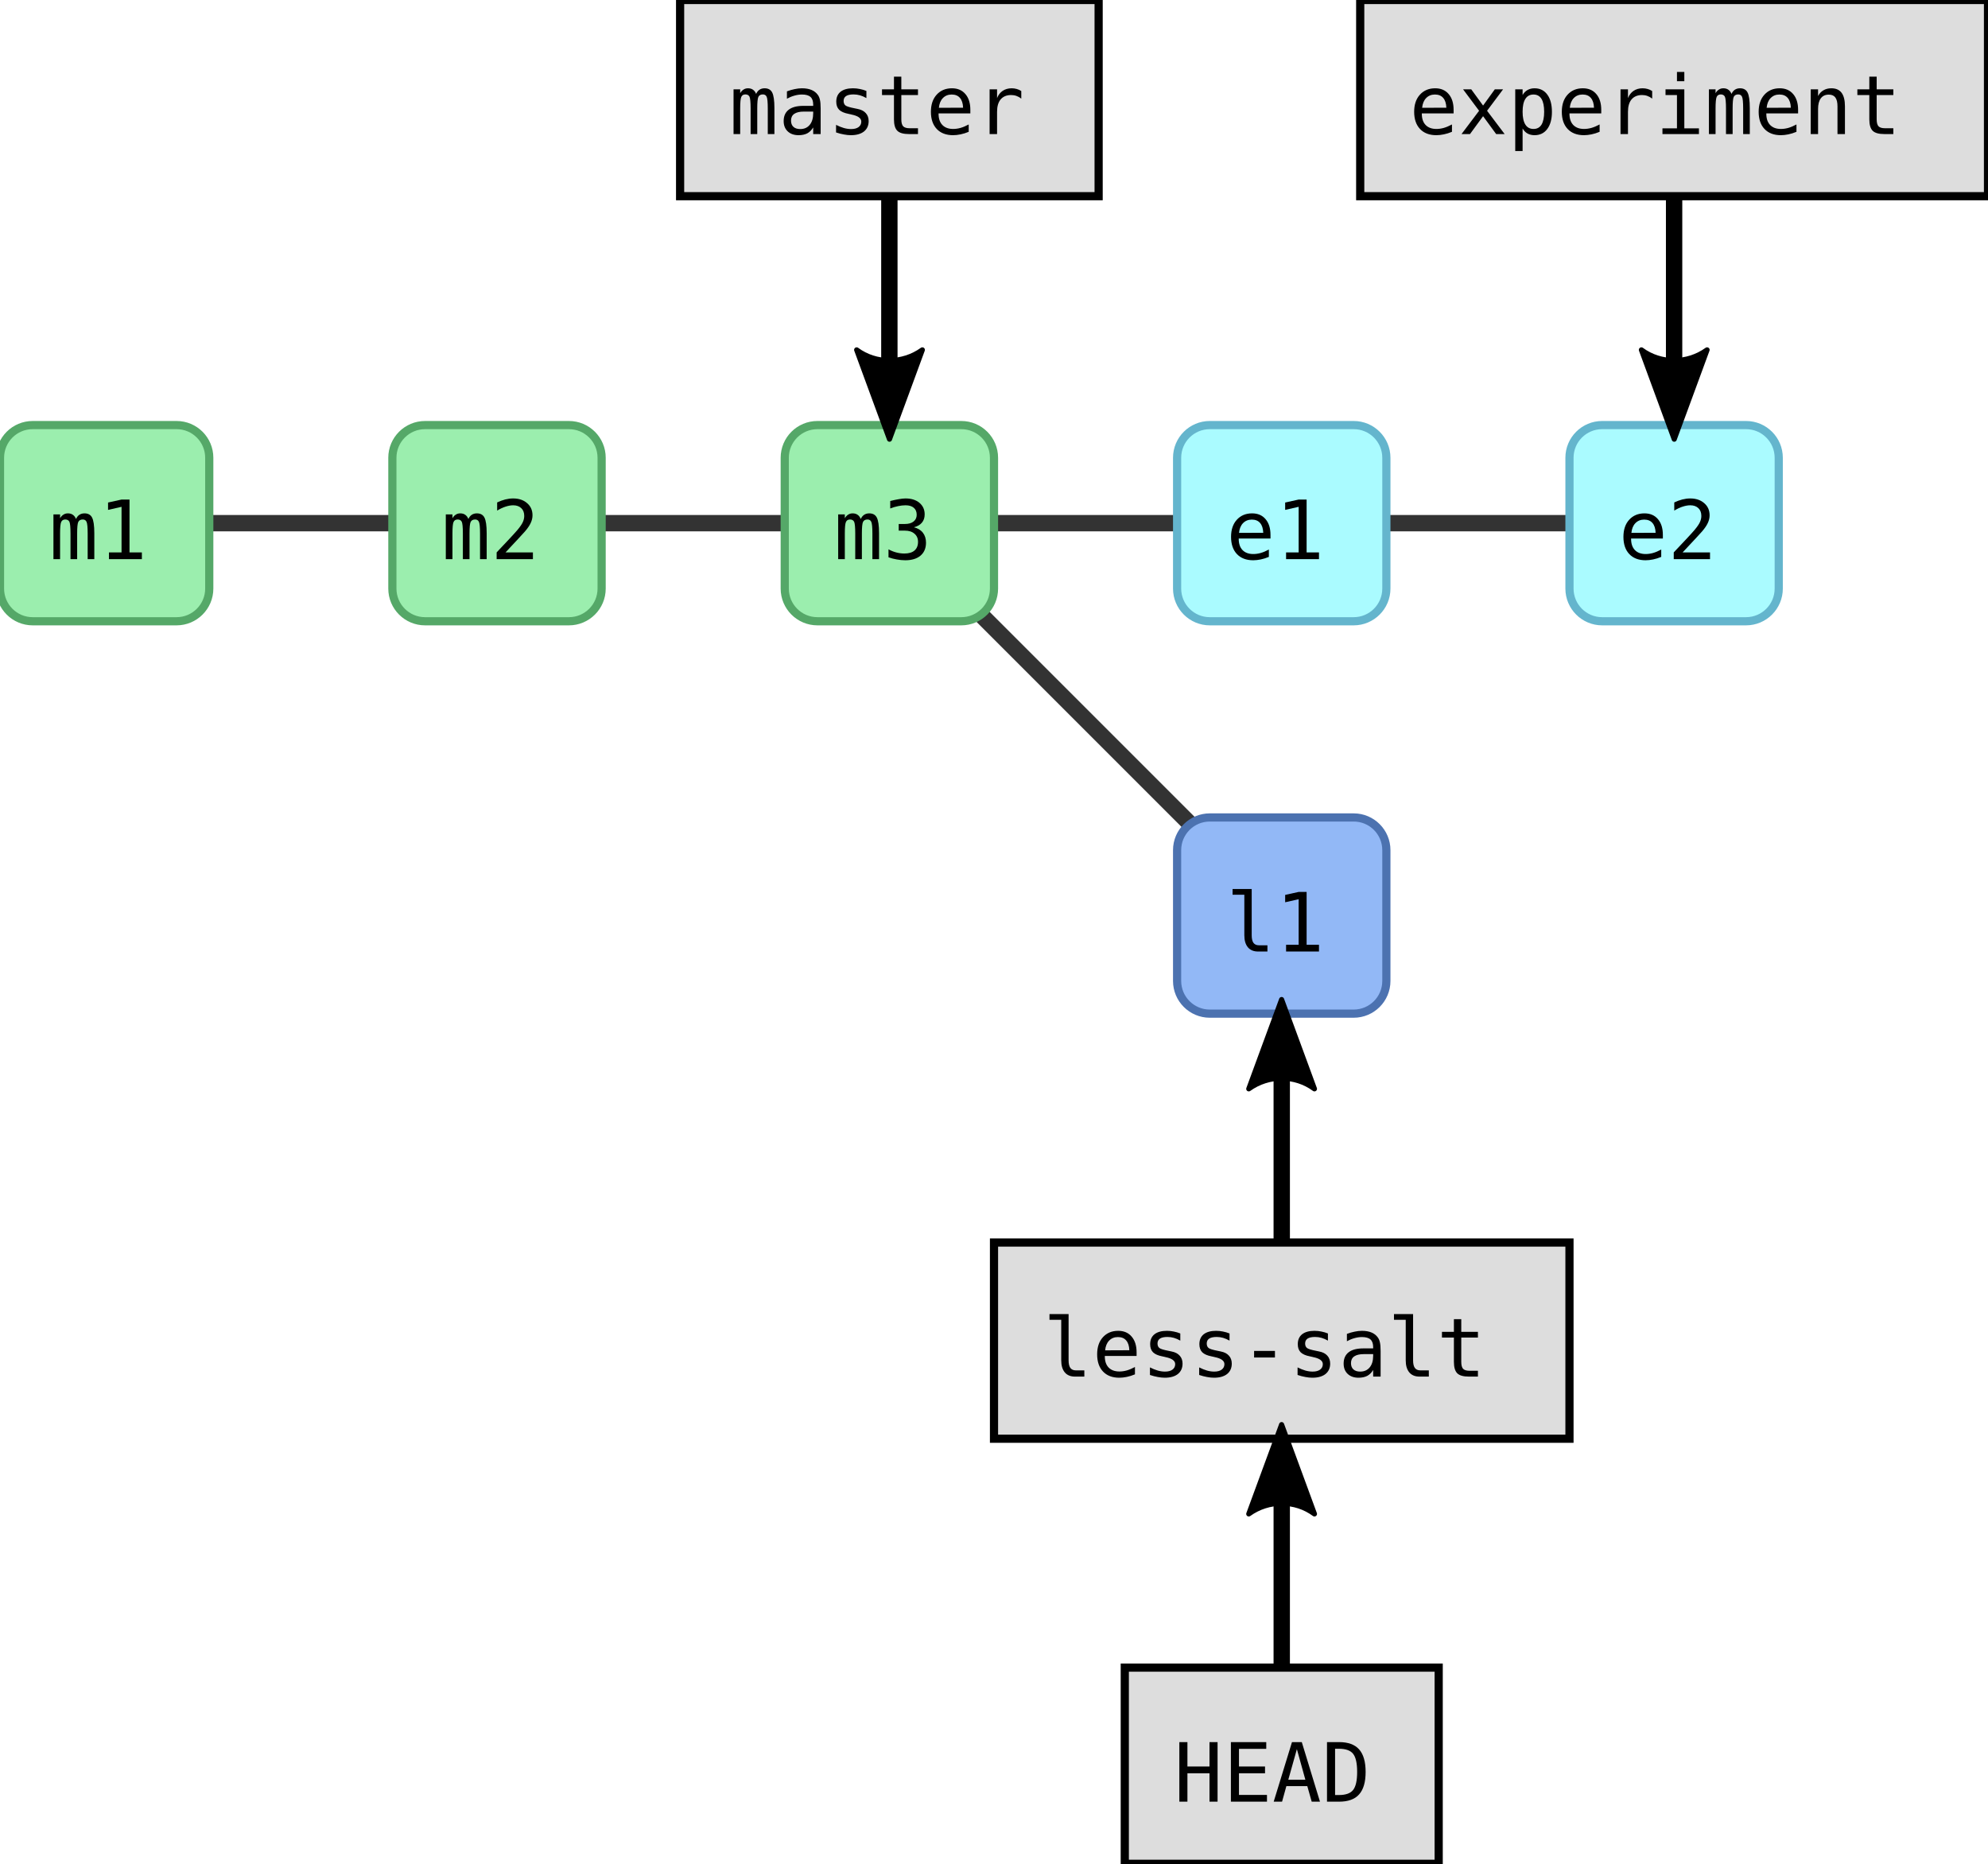
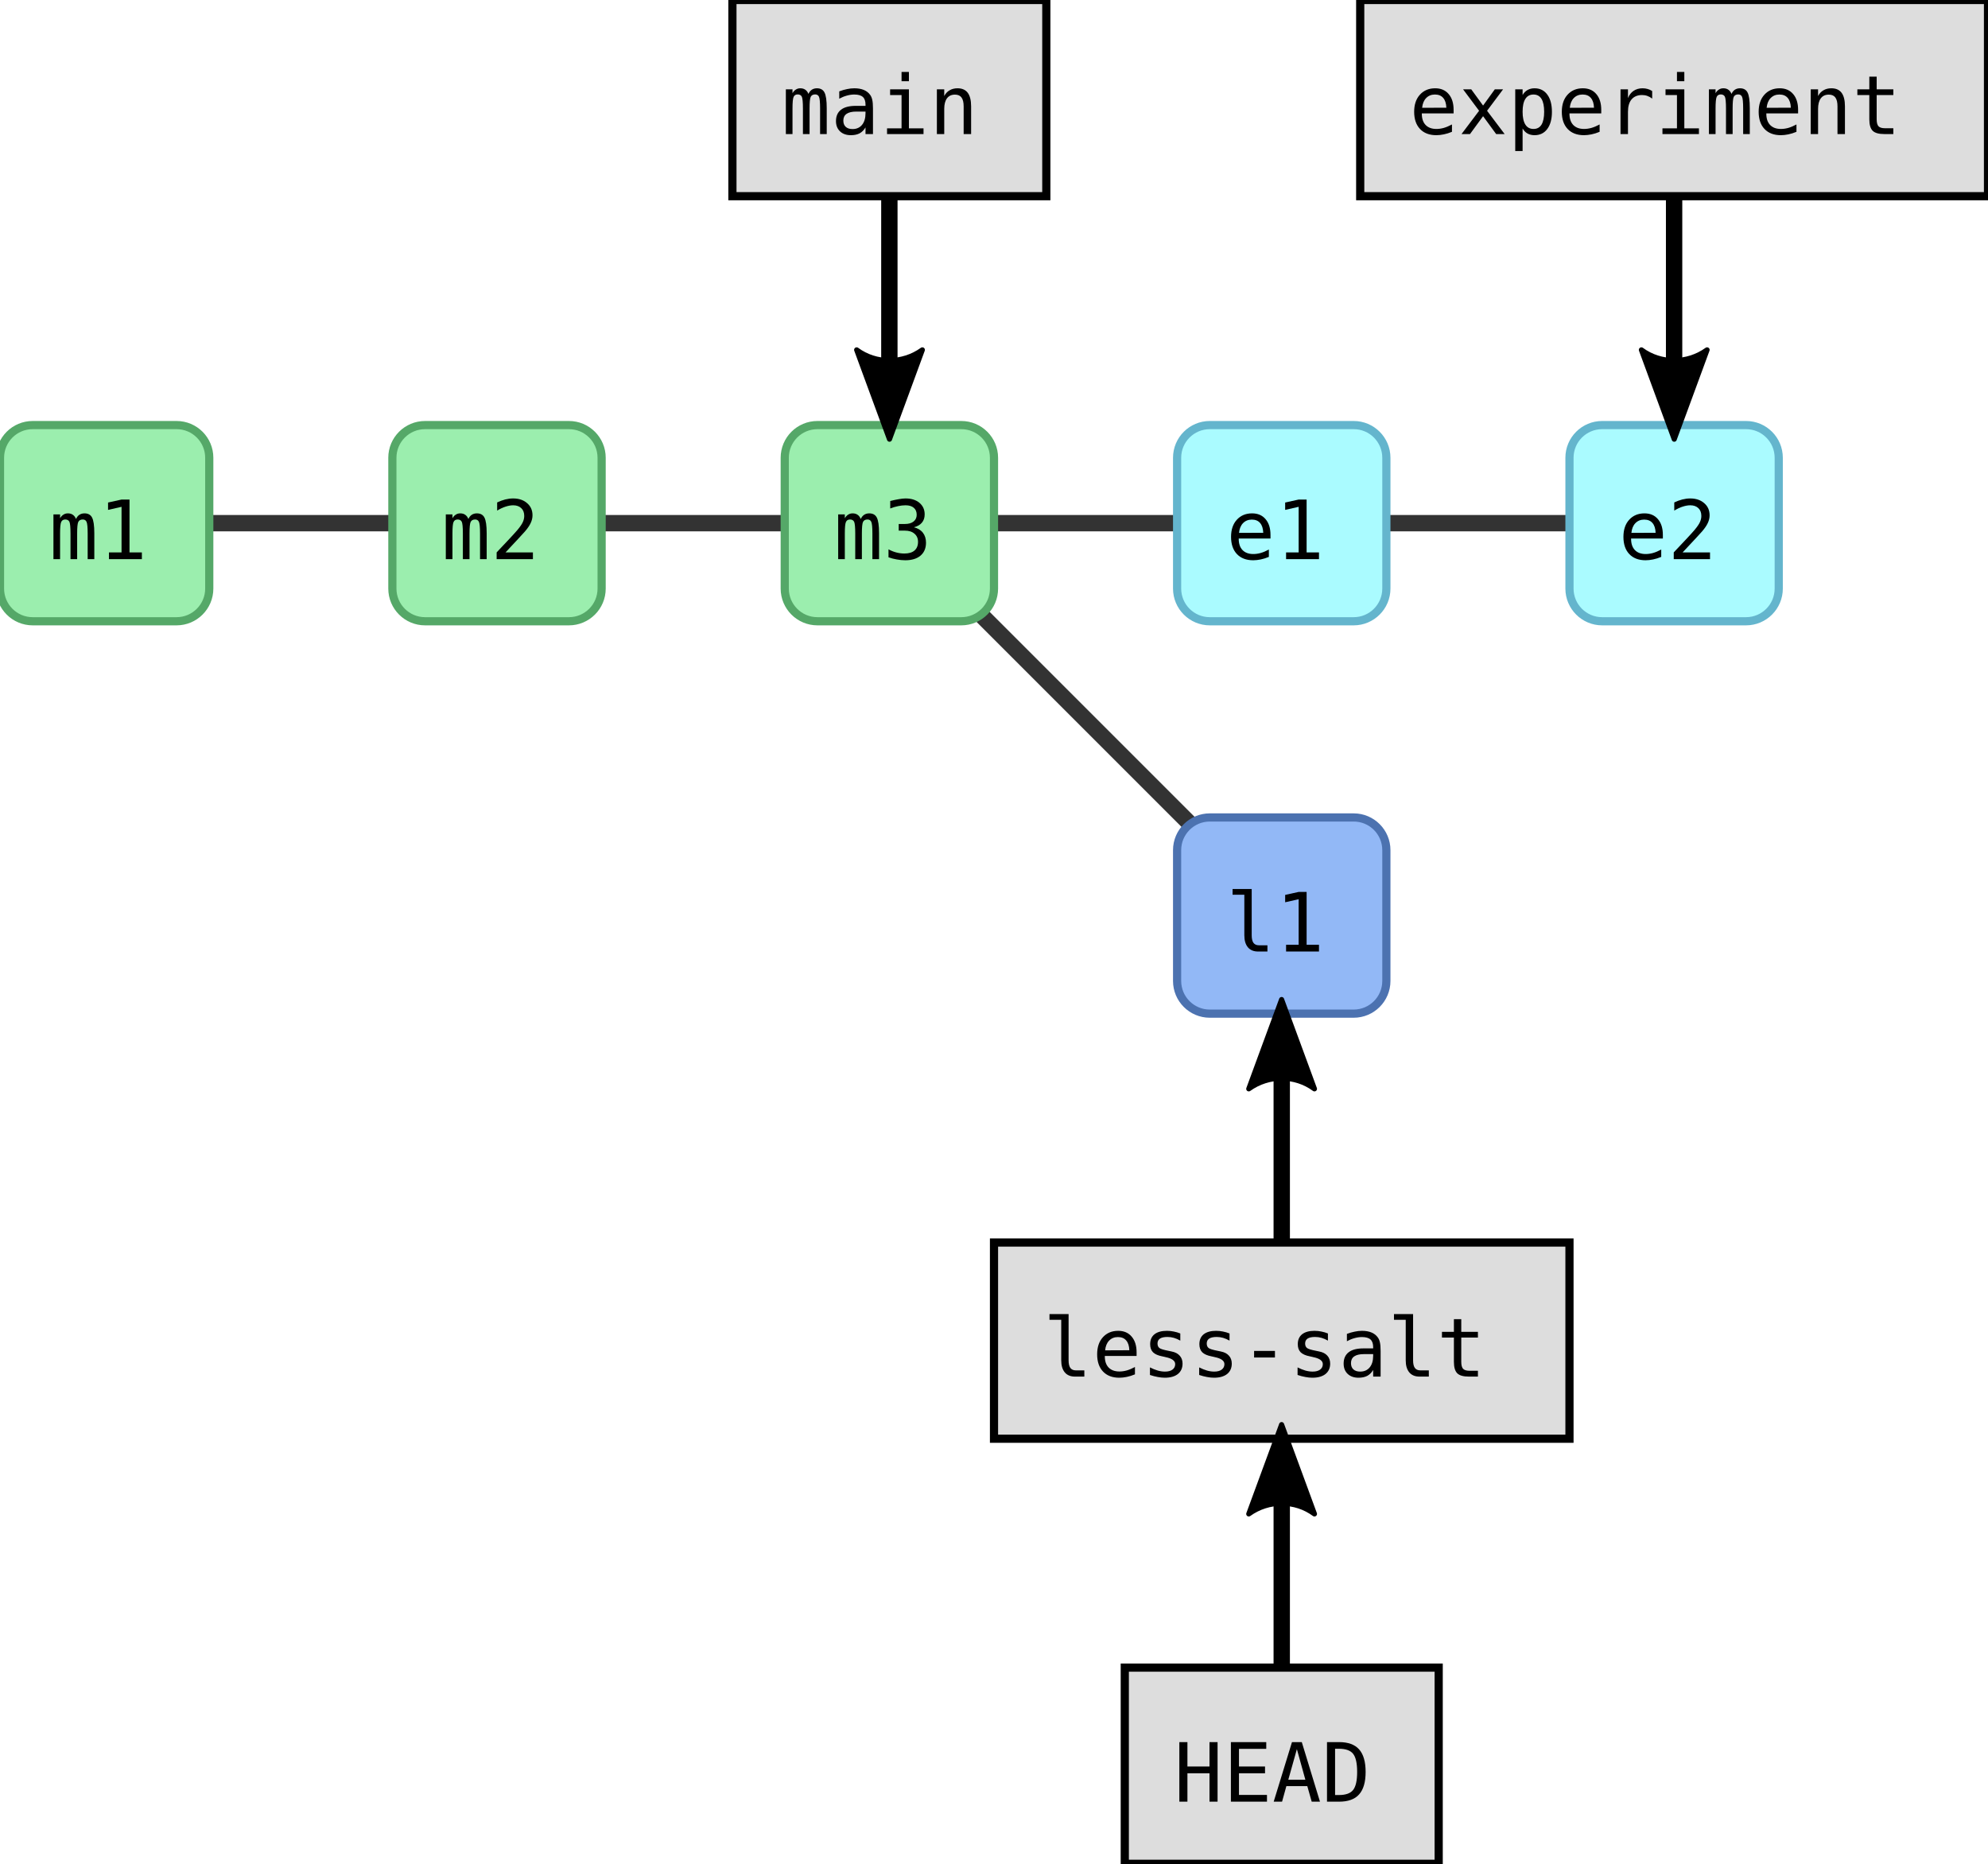
<svg xmlns="http://www.w3.org/2000/svg" width="304.0" height="285.0" id="svg2" version="1.1">
  <defs id="defs4">
    <marker orient="auto" refY="0.0" refX="0.0" id="fullmarker" style="overflow:visible;">
      <path style="opacity:1.0;fill:#000000;stroke:#000000;fill-rule:evenodd;stroke-width:0.625;stroke-linejoin:round;" d="M 8.719,4.034 L -2.207,0.016 L 8.719,-4.002 C 6.973,-1.63 6.983,1.616 8.719,4.034 z " transform="scale(0.5) rotate(180) translate(0,0)" />
    </marker>
    <marker orient="auto" refY="0.0" refX="0.0" id="ghostmarker" style="overflow:visible;">
      <path style="opacity:0.2;fill:#000000;stroke:#000000;fill-rule:evenodd;stroke-width:0.625;stroke-linejoin:round;" d="M 8.719,4.034 L -2.207,0.016 L 8.719,-4.002 C 6.973,-1.63 6.983,1.616 8.719,4.034 z " transform="scale(0.5) rotate(180) translate(0,0)" />
    </marker>
  </defs>
  <g transform="translate(-0.0,65.0) rotate(0)" id="layer1">
    <line x1="136.0" y1="15.0" x2="196.0" y2="75.0" style="stroke:#000000;                         stroke-width:2.5;                         stroke-opacity:0.8" />
    <line x1="136.0" y1="15.0" x2="196.0" y2="15.0" style="stroke:#000000;                         stroke-width:2.5;                         stroke-opacity:0.8" />
    <line x1="196.0" y1="15.0" x2="256.0" y2="15.0" style="stroke:#000000;                         stroke-width:2.5;                         stroke-opacity:0.8" />
    <line x1="76.0" y1="15.0" x2="136.0" y2="15.0" style="stroke:#000000;                         stroke-width:2.5;                         stroke-opacity:0.8" />
    <line x1="16.0" y1="15.0" x2="76.0" y2="15.0" style="stroke:#000000;                         stroke-width:2.5;                         stroke-opacity:0.8" />
    <rect style="fill:#9beeae;                         stroke:#55A868;                         stroke-width:1.25;                         stroke-miterlimit:4;                         stroke-opacity:1.0;                         stroke-dasharray:none" width="32.0" height="30.0" x="120.0" y="0.0" ry="5.0" />
    <text style="font-size:12.5px;                         font-style:normal;                         font-weight:normal;                         line-height:125%%;                         letter-spacing:0px;                         word-spacing:0px;                         fill:#000000;                         fill-opacity:1.0;                         stroke:none;                         font-family:DejaVu Sans Mono" x="127.5" y="20.5">m3</text>
    <rect style="fill:#92b8f6;                         stroke:#4C72B0;                         stroke-width:1.25;                         stroke-miterlimit:4;                         stroke-opacity:1.0;                         stroke-dasharray:none" width="32.0" height="30.0" x="180.0" y="60.0" ry="5.0" />
    <text style="font-size:12.5px;                         font-style:normal;                         font-weight:normal;                         line-height:125%%;                         letter-spacing:0px;                         word-spacing:0px;                         fill:#000000;                         fill-opacity:1.0;                         stroke:none;                         font-family:DejaVu Sans Mono" x="187.5" y="80.5">l1</text>
    <rect style="fill:#aafbff;                         stroke:#64B5CD;                         stroke-width:1.25;                         stroke-miterlimit:4;                         stroke-opacity:1.0;                         stroke-dasharray:none" width="32.0" height="30.0" x="180.0" y="0.0" ry="5.0" />
    <text style="font-size:12.5px;                         font-style:normal;                         font-weight:normal;                         line-height:125%%;                         letter-spacing:0px;                         word-spacing:0px;                         fill:#000000;                         fill-opacity:1.0;                         stroke:none;                         font-family:DejaVu Sans Mono" x="187.5" y="20.5">e1</text>
    <rect style="fill:#aafbff;                         stroke:#64B5CD;                         stroke-width:1.25;                         stroke-miterlimit:4;                         stroke-opacity:1.0;                         stroke-dasharray:none" width="32.0" height="30.0" x="240.0" y="0.0" ry="5.0" />
    <text style="font-size:12.5px;                         font-style:normal;                         font-weight:normal;                         line-height:125%%;                         letter-spacing:0px;                         word-spacing:0px;                         fill:#000000;                         fill-opacity:1.0;                         stroke:none;                         font-family:DejaVu Sans Mono" x="247.5" y="20.5">e2</text>
    <rect style="fill:#9beeae;                         stroke:#55A868;                         stroke-width:1.25;                         stroke-miterlimit:4;                         stroke-opacity:1.0;                         stroke-dasharray:none" width="32.0" height="30.0" x="60.0" y="0.0" ry="5.0" />
    <text style="font-size:12.5px;                         font-style:normal;                         font-weight:normal;                         line-height:125%%;                         letter-spacing:0px;                         word-spacing:0px;                         fill:#000000;                         fill-opacity:1.0;                         stroke:none;                         font-family:DejaVu Sans Mono" x="67.5" y="20.5">m2</text>
    <rect style="fill:#9beeae;                         stroke:#55A868;                         stroke-width:1.25;                         stroke-miterlimit:4;                         stroke-opacity:1.0;                         stroke-dasharray:none" width="32.0" height="30.0" x="0.0" y="0.0" ry="5.0" />
    <text style="font-size:12.5px;                         font-style:normal;                         font-weight:normal;                         line-height:125%%;                         letter-spacing:0px;                         word-spacing:0px;                         fill:#000000;                         fill-opacity:1.0;                         stroke:none;                         font-family:DejaVu Sans Mono" x="7.5" y="20.5">m1</text>
    <path style="fill:none;                  stroke:#000000;                  stroke-width:2.5;                  stroke-linecap:butt;                  stroke-linejoin:miter;                  stroke-opacity:1.0;                  marker-end:url(#fullmarker);                  stroke-miterlimit:4;                  stroke-dasharray:none" d="M 136.0,-50.0 136.0,-0.6" />
-     <rect style="fill:#dddddd;                         stroke:#000000;                         stroke-width:1.25;                         stroke-miterlimit:4;                         stroke-opacity:1.0;                         stroke-dasharray:none" width="64.0" height="30.0" x="104.0" y="-65.0" ry="0.0" />
-     <text style="font-size:12.5px;                         font-style:normal;                         font-weight:normal;                         line-height:125%%;                         letter-spacing:0px;                         word-spacing:0px;                         fill:#000000;                         fill-opacity:1.0;                         stroke:none;                         font-family:DejaVu Sans Mono" x="111.5" y="-44.5">master</text>
+     <rect style="fill:#dddddd;                         stroke:#000000;                         stroke-width:1.25;                         stroke-miterlimit:4;                         stroke-opacity:1.0;                         stroke-dasharray:none" width="48.0" height="30.0" x="112.0" y="-65.0" ry="0.0" />
+     <text style="font-size:12.5px;                         font-style:normal;                         font-weight:normal;                         line-height:125%%;                         letter-spacing:0px;                         word-spacing:0px;                         fill:#000000;                         fill-opacity:1.0;                         stroke:none;                         font-family:DejaVu Sans Mono" x="119.5" y="-44.5">main</text>
    <path style="fill:none;                  stroke:#000000;                  stroke-width:2.5;                  stroke-linecap:butt;                  stroke-linejoin:miter;                  stroke-opacity:1.0;                  marker-end:url(#fullmarker);                  stroke-miterlimit:4;                  stroke-dasharray:none" d="M 256.0,-50.0 256.0,-0.6" />
    <rect style="fill:#dddddd;                         stroke:#000000;                         stroke-width:1.25;                         stroke-miterlimit:4;                         stroke-opacity:1.0;                         stroke-dasharray:none" width="96.0" height="30.0" x="208.0" y="-65.0" ry="0.0" />
    <text style="font-size:12.5px;                         font-style:normal;                         font-weight:normal;                         line-height:125%%;                         letter-spacing:0px;                         word-spacing:0px;                         fill:#000000;                         fill-opacity:1.0;                         stroke:none;                         font-family:DejaVu Sans Mono" x="215.5" y="-44.5">experiment</text>
    <path style="fill:none;                  stroke:#000000;                  stroke-width:2.5;                  stroke-linecap:butt;                  stroke-linejoin:miter;                  stroke-opacity:1.0;                  marker-end:url(#fullmarker);                  stroke-miterlimit:4;                  stroke-dasharray:none" d="M 196.0,140.0 196.0,90.6" />
    <rect style="fill:#dddddd;                         stroke:#000000;                         stroke-width:1.25;                         stroke-miterlimit:4;                         stroke-opacity:1.0;                         stroke-dasharray:none" width="88.0" height="30.0" x="152.0" y="125.0" ry="0.0" />
    <text style="font-size:12.5px;                         font-style:normal;                         font-weight:normal;                         line-height:125%%;                         letter-spacing:0px;                         word-spacing:0px;                         fill:#000000;                         fill-opacity:1.0;                         stroke:none;                         font-family:DejaVu Sans Mono" x="159.5" y="145.5">less-salt</text>
    <path style="fill:none;                  stroke:#000000;                  stroke-width:2.5;                  stroke-linecap:butt;                  stroke-linejoin:miter;                  stroke-opacity:1.0;                  marker-end:url(#fullmarker);                  stroke-miterlimit:4;                  stroke-dasharray:none" d="M 196.0,205.0 196.0,155.6" />
    <rect style="fill:#dddddd;                         stroke:#000000;                         stroke-width:1.25;                         stroke-miterlimit:4;                         stroke-opacity:1.0;                         stroke-dasharray:none" width="48.0" height="30.0" x="172.0" y="190.0" ry="0.0" />
    <text style="font-size:12.5px;                         font-style:normal;                         font-weight:normal;                         line-height:125%%;                         letter-spacing:0px;                         word-spacing:0px;                         fill:#000000;                         fill-opacity:1.0;                         stroke:none;                         font-family:DejaVu Sans Mono" x="179.5" y="210.5">HEAD</text>
  </g>
</svg>
